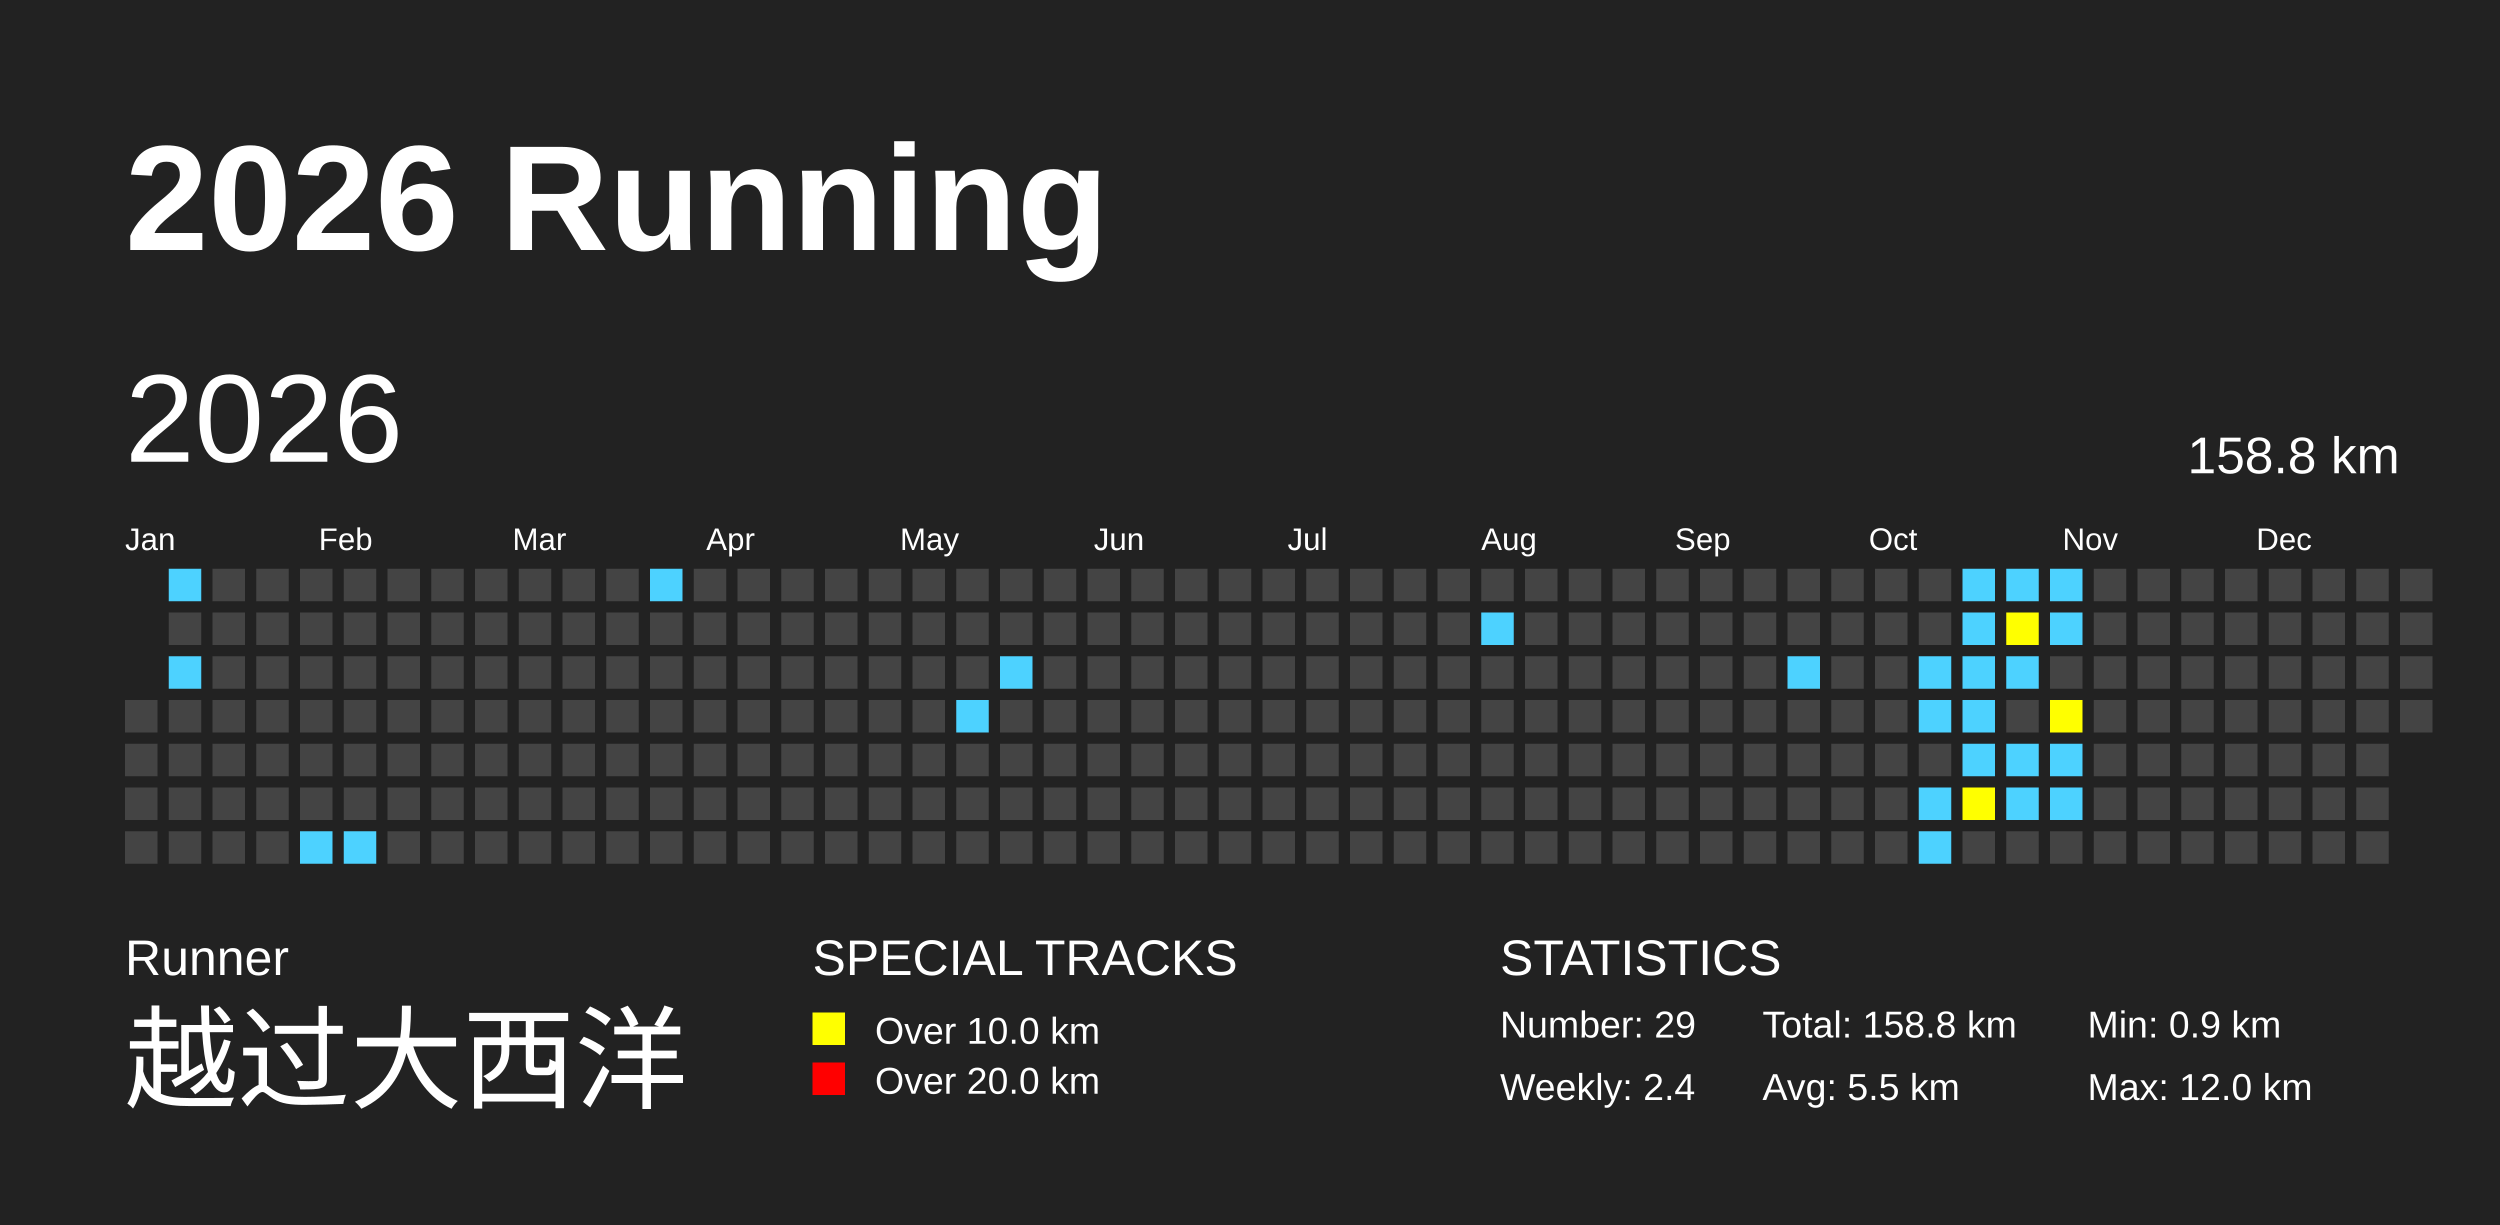
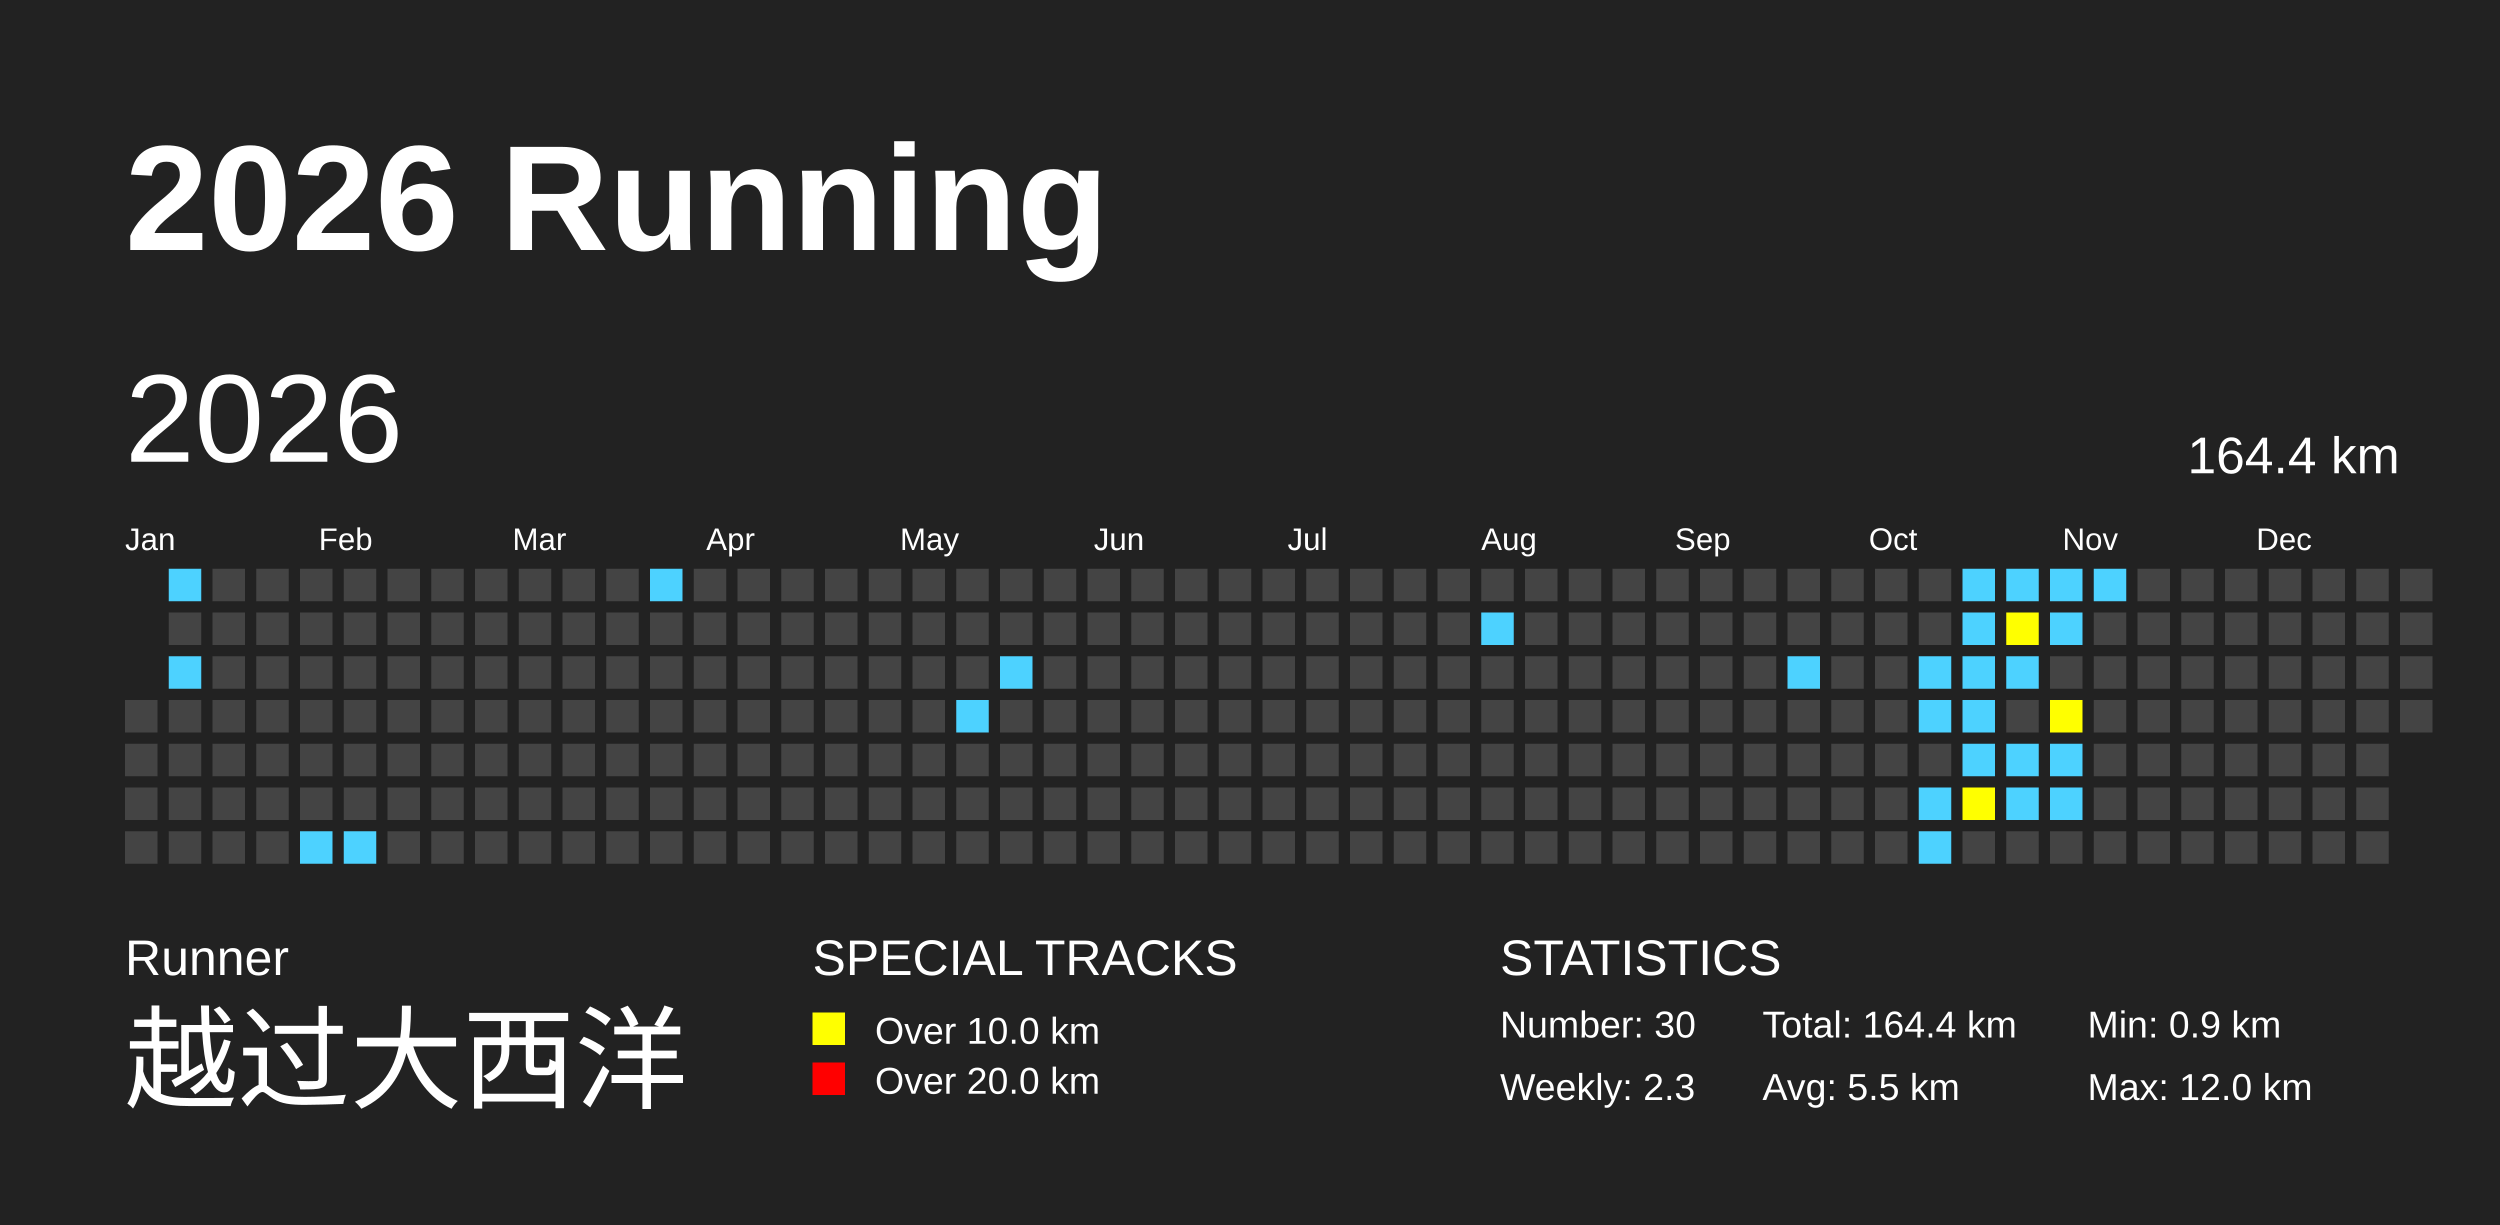
<svg xmlns="http://www.w3.org/2000/svg" baseProfile="full" height="98mm" version="1.1" viewBox="0,0,200,98" width="200mm">
  <defs>
    <pattern height="2" id="indoor-stripe" patternUnits="userSpaceOnUse" width="2">
      <line stroke="white" stroke-opacity="0.45" stroke-width="0.5" x1="0" x2="2" y1="2" y2="0" />
    </pattern>
  </defs>
  <rect fill="#222222" height="98" width="200" x="0" y="0" />
  <text fill="#FFFFFF" style="font-size:12px; font-family:Arial; font-weight:bold;" x="10" y="20">2026 Running</text>
  <text fill="#FFFFFF" style="font-size:4px; font-family:Arial" x="10" y="78">Runner</text>
  <text fill="#FFFFFF" style="font-size:9px; font-family:Arial" x="10" y="88">越过大西洋</text>
  <text fill="#FFFFFF" style="font-size:4px; font-family:Arial" x="65" y="78">SPECIAL TRACKS</text>
  <rect fill="yellow" height="2.6" width="2.6" x="65" y="81" />
  <text fill="#FFFFFF" style="font-size:3px; font-family:Arial" x="70" y="83.5">Over 10.0 km</text>
  <rect fill="red" height="2.6" width="2.6" x="65" y="85" />
  <text fill="#FFFFFF" style="font-size:3px; font-family:Arial" x="70" y="87.5">Over 20.0 km</text>
  <text fill="#FFFFFF" style="font-size:4px; font-family:Arial" x="120" y="78">STATISTICS</text>
-   <text fill="#FFFFFF" style="font-size:3px; font-family:Arial" x="120" y="83">Number: 29</text>
-   <text fill="#FFFFFF" style="font-size:3px; font-family:Arial" x="120" y="88">Weekly: 2.4</text>
-   <text fill="#FFFFFF" style="font-size:3px; font-family:Arial" x="141" y="83">Total: 158.8 km</text>
+   <text fill="#FFFFFF" style="font-size:3px; font-family:Arial" x="120" y="83">Number: 30</text>
+   <text fill="#FFFFFF" style="font-size:3px; font-family:Arial" x="120" y="88">Weekly: 2.3</text>
+   <text fill="#FFFFFF" style="font-size:3px; font-family:Arial" x="141" y="83">Total: 164.4 km</text>
  <text fill="#FFFFFF" style="font-size:3px; font-family:Arial" x="141" y="88">Avg: 5.5 km</text>
  <text fill="#FFFFFF" style="font-size:3px; font-family:Arial" x="167" y="83">Min: 0.9 km</text>
  <text fill="#FFFFFF" style="font-size:3px; font-family:Arial" x="167" y="88">Max: 12.0 km</text>
  <text dominant-baseline="hanging" fill="#FFFFFF" style="font-size:10.0px; font-family:Arial;" x="10" y="30">2026</text>
-   <text dominant-baseline="hanging" fill="#FFFFFF" style="font-size:4.125px; font-family:Arial;" x="175" y="35">158.8 km</text>
+   <text dominant-baseline="hanging" fill="#FFFFFF" style="font-size:4.125px; font-family:Arial;" x="175" y="35">164.4 km</text>
  <text fill="#FFFFFF" style="font-size:2.5px; font-family:Arial" x="10.0" y="44">Jan</text>
  <text fill="#FFFFFF" style="font-size:2.5px; font-family:Arial" x="25.5" y="44">Feb</text>
  <text fill="#FFFFFF" style="font-size:2.5px; font-family:Arial" x="41.0" y="44">Mar</text>
  <text fill="#FFFFFF" style="font-size:2.5px; font-family:Arial" x="56.5" y="44">Apr</text>
  <text fill="#FFFFFF" style="font-size:2.5px; font-family:Arial" x="72.0" y="44">May</text>
  <text fill="#FFFFFF" style="font-size:2.5px; font-family:Arial" x="87.5" y="44">Jun</text>
  <text fill="#FFFFFF" style="font-size:2.5px; font-family:Arial" x="103.0" y="44">Jul</text>
  <text fill="#FFFFFF" style="font-size:2.5px; font-family:Arial" x="118.5" y="44">Aug</text>
  <text fill="#FFFFFF" style="font-size:2.5px; font-family:Arial" x="134.0" y="44">Sep</text>
  <text fill="#FFFFFF" style="font-size:2.5px; font-family:Arial" x="149.5" y="44">Oct</text>
  <text fill="#FFFFFF" style="font-size:2.5px; font-family:Arial" x="165.0" y="44">Nov</text>
  <text fill="#FFFFFF" style="font-size:2.5px; font-family:Arial" x="180.5" y="44">Dec</text>
  <rect fill="#444444" height="2.6" width="2.6" x="10.0" y="56.0" />
  <rect fill="#444444" height="2.6" width="2.6" x="10.0" y="59.5" />
  <rect fill="#444444" height="2.6" width="2.6" x="10.0" y="63.0" />
  <rect fill="#444444" height="2.6" width="2.6" x="10.0" y="66.5" />
  <rect fill="#4DD2FF" height="2.6" width="2.6" x="13.5" y="45.5" />
  <rect fill="#444444" height="2.6" width="2.6" x="13.5" y="49.0" />
  <rect fill="#4DD2FF" height="2.6" width="2.6" x="13.5" y="52.5" />
  <rect fill="#444444" height="2.6" width="2.6" x="13.5" y="56.0" />
  <rect fill="#444444" height="2.6" width="2.6" x="13.5" y="59.5" />
  <rect fill="#444444" height="2.6" width="2.6" x="13.5" y="63.0" />
  <rect fill="#444444" height="2.6" width="2.6" x="13.5" y="66.5" />
  <rect fill="#444444" height="2.6" width="2.6" x="17.0" y="45.5" />
  <rect fill="#444444" height="2.6" width="2.6" x="17.0" y="49.0" />
  <rect fill="#444444" height="2.6" width="2.6" x="17.0" y="52.5" />
  <rect fill="#444444" height="2.6" width="2.6" x="17.0" y="56.0" />
  <rect fill="#444444" height="2.6" width="2.6" x="17.0" y="59.5" />
  <rect fill="#444444" height="2.6" width="2.6" x="17.0" y="63.0" />
  <rect fill="#444444" height="2.6" width="2.6" x="17.0" y="66.5" />
  <rect fill="#444444" height="2.6" width="2.6" x="20.5" y="45.5" />
  <rect fill="#444444" height="2.6" width="2.6" x="20.5" y="49.0" />
  <rect fill="#444444" height="2.6" width="2.6" x="20.5" y="52.5" />
  <rect fill="#444444" height="2.6" width="2.6" x="20.5" y="56.0" />
  <rect fill="#444444" height="2.6" width="2.6" x="20.5" y="59.5" />
  <rect fill="#444444" height="2.6" width="2.6" x="20.5" y="63.0" />
  <rect fill="#444444" height="2.6" width="2.6" x="20.5" y="66.5" />
  <rect fill="#444444" height="2.6" width="2.6" x="24.0" y="45.5" />
  <rect fill="#444444" height="2.6" width="2.6" x="24.0" y="49.0" />
  <rect fill="#444444" height="2.6" width="2.6" x="24.0" y="52.5" />
  <rect fill="#444444" height="2.6" width="2.6" x="24.0" y="56.0" />
  <rect fill="#444444" height="2.6" width="2.6" x="24.0" y="59.5" />
  <rect fill="#444444" height="2.6" width="2.6" x="24.0" y="63.0" />
  <rect fill="#4DD2FF" height="2.6" width="2.6" x="24.0" y="66.5" />
  <rect fill="#444444" height="2.6" width="2.6" x="27.5" y="45.5" />
  <rect fill="#444444" height="2.6" width="2.6" x="27.5" y="49.0" />
  <rect fill="#444444" height="2.6" width="2.6" x="27.5" y="52.5" />
  <rect fill="#444444" height="2.6" width="2.6" x="27.5" y="56.0" />
  <rect fill="#444444" height="2.6" width="2.6" x="27.5" y="59.5" />
  <rect fill="#444444" height="2.6" width="2.6" x="27.5" y="63.0" />
  <rect fill="#4DD2FF" height="2.6" width="2.6" x="27.5" y="66.5" />
  <rect fill="#444444" height="2.6" width="2.6" x="31.0" y="45.5" />
  <rect fill="#444444" height="2.6" width="2.6" x="31.0" y="49.0" />
  <rect fill="#444444" height="2.6" width="2.6" x="31.0" y="52.5" />
  <rect fill="#444444" height="2.6" width="2.6" x="31.0" y="56.0" />
  <rect fill="#444444" height="2.6" width="2.6" x="31.0" y="59.5" />
  <rect fill="#444444" height="2.6" width="2.6" x="31.0" y="63.0" />
  <rect fill="#444444" height="2.6" width="2.6" x="31.0" y="66.5" />
  <rect fill="#444444" height="2.6" width="2.6" x="34.5" y="45.5" />
  <rect fill="#444444" height="2.6" width="2.6" x="34.5" y="49.0" />
  <rect fill="#444444" height="2.6" width="2.6" x="34.5" y="52.5" />
  <rect fill="#444444" height="2.6" width="2.6" x="34.5" y="56.0" />
  <rect fill="#444444" height="2.6" width="2.6" x="34.5" y="59.5" />
  <rect fill="#444444" height="2.6" width="2.6" x="34.5" y="63.0" />
  <rect fill="#444444" height="2.6" width="2.6" x="34.5" y="66.5" />
  <rect fill="#444444" height="2.6" width="2.6" x="38.0" y="45.5" />
  <rect fill="#444444" height="2.6" width="2.6" x="38.0" y="49.0" />
  <rect fill="#444444" height="2.6" width="2.6" x="38.0" y="52.5" />
  <rect fill="#444444" height="2.6" width="2.6" x="38.0" y="56.0" />
  <rect fill="#444444" height="2.6" width="2.6" x="38.0" y="59.5" />
  <rect fill="#444444" height="2.6" width="2.6" x="38.0" y="63.0" />
  <rect fill="#444444" height="2.6" width="2.6" x="38.0" y="66.5" />
  <rect fill="#444444" height="2.6" width="2.6" x="41.5" y="45.5" />
  <rect fill="#444444" height="2.6" width="2.6" x="41.5" y="49.0" />
  <rect fill="#444444" height="2.6" width="2.6" x="41.5" y="52.5" />
  <rect fill="#444444" height="2.6" width="2.6" x="41.5" y="56.0" />
  <rect fill="#444444" height="2.6" width="2.6" x="41.5" y="59.5" />
  <rect fill="#444444" height="2.6" width="2.6" x="41.5" y="63.0" />
  <rect fill="#444444" height="2.6" width="2.6" x="41.5" y="66.5" />
  <rect fill="#444444" height="2.6" width="2.6" x="45.0" y="45.5" />
  <rect fill="#444444" height="2.6" width="2.6" x="45.0" y="49.0" />
  <rect fill="#444444" height="2.6" width="2.6" x="45.0" y="52.5" />
  <rect fill="#444444" height="2.6" width="2.6" x="45.0" y="56.0" />
  <rect fill="#444444" height="2.6" width="2.6" x="45.0" y="59.5" />
  <rect fill="#444444" height="2.6" width="2.6" x="45.0" y="63.0" />
  <rect fill="#444444" height="2.6" width="2.6" x="45.0" y="66.5" />
  <rect fill="#444444" height="2.6" width="2.6" x="48.5" y="45.5" />
  <rect fill="#444444" height="2.6" width="2.6" x="48.5" y="49.0" />
  <rect fill="#444444" height="2.6" width="2.6" x="48.5" y="52.5" />
  <rect fill="#444444" height="2.6" width="2.6" x="48.5" y="56.0" />
  <rect fill="#444444" height="2.6" width="2.6" x="48.5" y="59.5" />
  <rect fill="#444444" height="2.6" width="2.6" x="48.5" y="63.0" />
  <rect fill="#444444" height="2.6" width="2.6" x="48.5" y="66.5" />
  <rect fill="#4DD2FF" height="2.6" width="2.6" x="52.0" y="45.5" />
  <rect fill="#444444" height="2.6" width="2.6" x="52.0" y="49.0" />
  <rect fill="#444444" height="2.6" width="2.6" x="52.0" y="52.5" />
  <rect fill="#444444" height="2.6" width="2.6" x="52.0" y="56.0" />
  <rect fill="#444444" height="2.6" width="2.6" x="52.0" y="59.5" />
  <rect fill="#444444" height="2.6" width="2.6" x="52.0" y="63.0" />
  <rect fill="#444444" height="2.6" width="2.6" x="52.0" y="66.5" />
  <rect fill="#444444" height="2.6" width="2.6" x="55.5" y="45.5" />
  <rect fill="#444444" height="2.6" width="2.6" x="55.5" y="49.0" />
  <rect fill="#444444" height="2.6" width="2.6" x="55.5" y="52.5" />
  <rect fill="#444444" height="2.6" width="2.6" x="55.5" y="56.0" />
  <rect fill="#444444" height="2.6" width="2.6" x="55.5" y="59.5" />
  <rect fill="#444444" height="2.6" width="2.6" x="55.5" y="63.0" />
  <rect fill="#444444" height="2.6" width="2.6" x="55.5" y="66.5" />
  <rect fill="#444444" height="2.6" width="2.6" x="59.0" y="45.5" />
  <rect fill="#444444" height="2.6" width="2.6" x="59.0" y="49.0" />
  <rect fill="#444444" height="2.6" width="2.6" x="59.0" y="52.5" />
  <rect fill="#444444" height="2.6" width="2.6" x="59.0" y="56.0" />
  <rect fill="#444444" height="2.6" width="2.6" x="59.0" y="59.5" />
  <rect fill="#444444" height="2.6" width="2.6" x="59.0" y="63.0" />
  <rect fill="#444444" height="2.6" width="2.6" x="59.0" y="66.5" />
  <rect fill="#444444" height="2.6" width="2.6" x="62.5" y="45.5" />
  <rect fill="#444444" height="2.6" width="2.6" x="62.5" y="49.0" />
  <rect fill="#444444" height="2.6" width="2.6" x="62.5" y="52.5" />
  <rect fill="#444444" height="2.6" width="2.6" x="62.5" y="56.0" />
  <rect fill="#444444" height="2.6" width="2.6" x="62.5" y="59.5" />
  <rect fill="#444444" height="2.6" width="2.6" x="62.5" y="63.0" />
  <rect fill="#444444" height="2.6" width="2.6" x="62.5" y="66.5" />
  <rect fill="#444444" height="2.6" width="2.6" x="66.0" y="45.5" />
  <rect fill="#444444" height="2.6" width="2.6" x="66.0" y="49.0" />
  <rect fill="#444444" height="2.6" width="2.6" x="66.0" y="52.5" />
  <rect fill="#444444" height="2.6" width="2.6" x="66.0" y="56.0" />
  <rect fill="#444444" height="2.6" width="2.6" x="66.0" y="59.5" />
  <rect fill="#444444" height="2.6" width="2.6" x="66.0" y="63.0" />
  <rect fill="#444444" height="2.6" width="2.6" x="66.0" y="66.5" />
  <rect fill="#444444" height="2.6" width="2.6" x="69.5" y="45.5" />
  <rect fill="#444444" height="2.6" width="2.6" x="69.5" y="49.0" />
  <rect fill="#444444" height="2.6" width="2.6" x="69.5" y="52.5" />
  <rect fill="#444444" height="2.6" width="2.6" x="69.5" y="56.0" />
  <rect fill="#444444" height="2.6" width="2.6" x="69.5" y="59.5" />
  <rect fill="#444444" height="2.6" width="2.6" x="69.5" y="63.0" />
  <rect fill="#444444" height="2.6" width="2.6" x="69.5" y="66.5" />
  <rect fill="#444444" height="2.6" width="2.6" x="73.0" y="45.5" />
  <rect fill="#444444" height="2.6" width="2.6" x="73.0" y="49.0" />
  <rect fill="#444444" height="2.6" width="2.6" x="73.0" y="52.5" />
  <rect fill="#444444" height="2.6" width="2.6" x="73.0" y="56.0" />
  <rect fill="#444444" height="2.6" width="2.6" x="73.0" y="59.5" />
  <rect fill="#444444" height="2.6" width="2.6" x="73.0" y="63.0" />
  <rect fill="#444444" height="2.6" width="2.6" x="73.0" y="66.5" />
  <rect fill="#444444" height="2.6" width="2.6" x="76.5" y="45.5" />
  <rect fill="#444444" height="2.6" width="2.6" x="76.5" y="49.0" />
  <rect fill="#444444" height="2.6" width="2.6" x="76.5" y="52.5" />
  <rect fill="#4DD2FF" height="2.6" width="2.6" x="76.5" y="56.0" />
  <rect fill="#444444" height="2.6" width="2.6" x="76.5" y="59.5" />
  <rect fill="#444444" height="2.6" width="2.6" x="76.5" y="63.0" />
  <rect fill="#444444" height="2.6" width="2.6" x="76.5" y="66.5" />
  <rect fill="#444444" height="2.6" width="2.6" x="80.0" y="45.5" />
  <rect fill="#444444" height="2.6" width="2.6" x="80.0" y="49.0" />
  <rect fill="#4DD2FF" height="2.6" width="2.6" x="80.0" y="52.5" />
  <rect fill="#444444" height="2.6" width="2.6" x="80.0" y="56.0" />
  <rect fill="#444444" height="2.6" width="2.6" x="80.0" y="59.5" />
  <rect fill="#444444" height="2.6" width="2.6" x="80.0" y="63.0" />
  <rect fill="#444444" height="2.6" width="2.6" x="80.0" y="66.5" />
  <rect fill="#444444" height="2.6" width="2.6" x="83.5" y="45.5" />
  <rect fill="#444444" height="2.6" width="2.6" x="83.5" y="49.0" />
  <rect fill="#444444" height="2.6" width="2.6" x="83.5" y="52.5" />
  <rect fill="#444444" height="2.6" width="2.6" x="83.5" y="56.0" />
  <rect fill="#444444" height="2.6" width="2.6" x="83.5" y="59.5" />
  <rect fill="#444444" height="2.6" width="2.6" x="83.5" y="63.0" />
  <rect fill="#444444" height="2.6" width="2.6" x="83.5" y="66.5" />
  <rect fill="#444444" height="2.6" width="2.6" x="87.0" y="45.5" />
  <rect fill="#444444" height="2.6" width="2.6" x="87.0" y="49.0" />
  <rect fill="#444444" height="2.6" width="2.6" x="87.0" y="52.5" />
  <rect fill="#444444" height="2.6" width="2.6" x="87.0" y="56.0" />
  <rect fill="#444444" height="2.6" width="2.6" x="87.0" y="59.5" />
  <rect fill="#444444" height="2.6" width="2.6" x="87.0" y="63.0" />
  <rect fill="#444444" height="2.6" width="2.6" x="87.0" y="66.5" />
  <rect fill="#444444" height="2.6" width="2.6" x="90.5" y="45.5" />
  <rect fill="#444444" height="2.6" width="2.6" x="90.5" y="49.0" />
  <rect fill="#444444" height="2.6" width="2.6" x="90.5" y="52.5" />
  <rect fill="#444444" height="2.6" width="2.6" x="90.5" y="56.0" />
  <rect fill="#444444" height="2.6" width="2.6" x="90.5" y="59.5" />
  <rect fill="#444444" height="2.6" width="2.6" x="90.5" y="63.0" />
  <rect fill="#444444" height="2.6" width="2.6" x="90.5" y="66.5" />
  <rect fill="#444444" height="2.6" width="2.6" x="94.0" y="45.5" />
  <rect fill="#444444" height="2.6" width="2.6" x="94.0" y="49.0" />
  <rect fill="#444444" height="2.6" width="2.6" x="94.0" y="52.5" />
  <rect fill="#444444" height="2.6" width="2.6" x="94.0" y="56.0" />
  <rect fill="#444444" height="2.6" width="2.6" x="94.0" y="59.5" />
  <rect fill="#444444" height="2.6" width="2.6" x="94.0" y="63.0" />
  <rect fill="#444444" height="2.6" width="2.6" x="94.0" y="66.5" />
  <rect fill="#444444" height="2.6" width="2.6" x="97.5" y="45.5" />
  <rect fill="#444444" height="2.6" width="2.6" x="97.5" y="49.0" />
  <rect fill="#444444" height="2.6" width="2.6" x="97.5" y="52.5" />
  <rect fill="#444444" height="2.6" width="2.6" x="97.5" y="56.0" />
  <rect fill="#444444" height="2.6" width="2.6" x="97.5" y="59.5" />
  <rect fill="#444444" height="2.6" width="2.6" x="97.5" y="63.0" />
  <rect fill="#444444" height="2.6" width="2.6" x="97.5" y="66.5" />
  <rect fill="#444444" height="2.6" width="2.6" x="101.0" y="45.5" />
  <rect fill="#444444" height="2.6" width="2.6" x="101.0" y="49.0" />
  <rect fill="#444444" height="2.6" width="2.6" x="101.0" y="52.5" />
  <rect fill="#444444" height="2.6" width="2.6" x="101.0" y="56.0" />
  <rect fill="#444444" height="2.6" width="2.6" x="101.0" y="59.5" />
  <rect fill="#444444" height="2.6" width="2.6" x="101.0" y="63.0" />
  <rect fill="#444444" height="2.6" width="2.6" x="101.0" y="66.5" />
  <rect fill="#444444" height="2.6" width="2.6" x="104.5" y="45.5" />
  <rect fill="#444444" height="2.6" width="2.6" x="104.5" y="49.0" />
  <rect fill="#444444" height="2.6" width="2.6" x="104.5" y="52.5" />
  <rect fill="#444444" height="2.6" width="2.6" x="104.5" y="56.0" />
  <rect fill="#444444" height="2.6" width="2.6" x="104.5" y="59.5" />
  <rect fill="#444444" height="2.6" width="2.6" x="104.5" y="63.0" />
  <rect fill="#444444" height="2.6" width="2.6" x="104.5" y="66.5" />
  <rect fill="#444444" height="2.6" width="2.6" x="108.0" y="45.5" />
  <rect fill="#444444" height="2.6" width="2.6" x="108.0" y="49.0" />
  <rect fill="#444444" height="2.6" width="2.6" x="108.0" y="52.5" />
  <rect fill="#444444" height="2.6" width="2.6" x="108.0" y="56.0" />
  <rect fill="#444444" height="2.6" width="2.6" x="108.0" y="59.5" />
  <rect fill="#444444" height="2.6" width="2.6" x="108.0" y="63.0" />
  <rect fill="#444444" height="2.6" width="2.6" x="108.0" y="66.5" />
  <rect fill="#444444" height="2.6" width="2.6" x="111.5" y="45.5" />
  <rect fill="#444444" height="2.6" width="2.6" x="111.5" y="49.0" />
  <rect fill="#444444" height="2.6" width="2.6" x="111.5" y="52.5" />
  <rect fill="#444444" height="2.6" width="2.6" x="111.5" y="56.0" />
  <rect fill="#444444" height="2.6" width="2.6" x="111.5" y="59.5" />
  <rect fill="#444444" height="2.6" width="2.6" x="111.5" y="63.0" />
  <rect fill="#444444" height="2.6" width="2.6" x="111.5" y="66.5" />
  <rect fill="#444444" height="2.6" width="2.6" x="115.0" y="45.5" />
  <rect fill="#444444" height="2.6" width="2.6" x="115.0" y="49.0" />
  <rect fill="#444444" height="2.6" width="2.6" x="115.0" y="52.5" />
  <rect fill="#444444" height="2.6" width="2.6" x="115.0" y="56.0" />
  <rect fill="#444444" height="2.6" width="2.6" x="115.0" y="59.5" />
  <rect fill="#444444" height="2.6" width="2.6" x="115.0" y="63.0" />
  <rect fill="#444444" height="2.6" width="2.6" x="115.0" y="66.5" />
  <rect fill="#444444" height="2.6" width="2.6" x="118.5" y="45.5" />
  <rect fill="#4DD2FF" height="2.6" width="2.6" x="118.5" y="49.0" />
  <rect fill="#444444" height="2.6" width="2.6" x="118.5" y="52.5" />
  <rect fill="#444444" height="2.6" width="2.6" x="118.5" y="56.0" />
  <rect fill="#444444" height="2.6" width="2.6" x="118.5" y="59.5" />
  <rect fill="#444444" height="2.6" width="2.6" x="118.5" y="63.0" />
  <rect fill="#444444" height="2.6" width="2.6" x="118.5" y="66.5" />
  <rect fill="#444444" height="2.6" width="2.6" x="122.0" y="45.5" />
  <rect fill="#444444" height="2.6" width="2.6" x="122.0" y="49.0" />
  <rect fill="#444444" height="2.6" width="2.6" x="122.0" y="52.5" />
  <rect fill="#444444" height="2.6" width="2.6" x="122.0" y="56.0" />
  <rect fill="#444444" height="2.6" width="2.6" x="122.0" y="59.5" />
  <rect fill="#444444" height="2.6" width="2.6" x="122.0" y="63.0" />
  <rect fill="#444444" height="2.6" width="2.6" x="122.0" y="66.5" />
  <rect fill="#444444" height="2.6" width="2.6" x="125.5" y="45.5" />
  <rect fill="#444444" height="2.6" width="2.6" x="125.5" y="49.0" />
  <rect fill="#444444" height="2.6" width="2.6" x="125.5" y="52.5" />
  <rect fill="#444444" height="2.6" width="2.6" x="125.5" y="56.0" />
  <rect fill="#444444" height="2.6" width="2.6" x="125.5" y="59.5" />
  <rect fill="#444444" height="2.6" width="2.6" x="125.5" y="63.0" />
  <rect fill="#444444" height="2.6" width="2.6" x="125.5" y="66.5" />
  <rect fill="#444444" height="2.6" width="2.6" x="129.0" y="45.5" />
  <rect fill="#444444" height="2.6" width="2.6" x="129.0" y="49.0" />
  <rect fill="#444444" height="2.6" width="2.6" x="129.0" y="52.5" />
  <rect fill="#444444" height="2.6" width="2.6" x="129.0" y="56.0" />
  <rect fill="#444444" height="2.6" width="2.6" x="129.0" y="59.5" />
  <rect fill="#444444" height="2.6" width="2.6" x="129.0" y="63.0" />
  <rect fill="#444444" height="2.6" width="2.6" x="129.0" y="66.5" />
  <rect fill="#444444" height="2.6" width="2.6" x="132.5" y="45.5" />
  <rect fill="#444444" height="2.6" width="2.6" x="132.5" y="49.0" />
  <rect fill="#444444" height="2.6" width="2.6" x="132.5" y="52.5" />
  <rect fill="#444444" height="2.6" width="2.6" x="132.5" y="56.0" />
  <rect fill="#444444" height="2.6" width="2.6" x="132.5" y="59.5" />
  <rect fill="#444444" height="2.6" width="2.6" x="132.5" y="63.0" />
  <rect fill="#444444" height="2.6" width="2.6" x="132.5" y="66.5" />
  <rect fill="#444444" height="2.6" width="2.6" x="136.0" y="45.5" />
  <rect fill="#444444" height="2.6" width="2.6" x="136.0" y="49.0" />
  <rect fill="#444444" height="2.6" width="2.6" x="136.0" y="52.5" />
  <rect fill="#444444" height="2.6" width="2.6" x="136.0" y="56.0" />
  <rect fill="#444444" height="2.6" width="2.6" x="136.0" y="59.5" />
  <rect fill="#444444" height="2.6" width="2.6" x="136.0" y="63.0" />
  <rect fill="#444444" height="2.6" width="2.6" x="136.0" y="66.5" />
  <rect fill="#444444" height="2.6" width="2.6" x="139.5" y="45.5" />
  <rect fill="#444444" height="2.6" width="2.6" x="139.5" y="49.0" />
  <rect fill="#444444" height="2.6" width="2.6" x="139.5" y="52.5" />
  <rect fill="#444444" height="2.6" width="2.6" x="139.5" y="56.0" />
  <rect fill="#444444" height="2.6" width="2.6" x="139.5" y="59.5" />
  <rect fill="#444444" height="2.6" width="2.6" x="139.5" y="63.0" />
  <rect fill="#444444" height="2.6" width="2.6" x="139.5" y="66.5" />
  <rect fill="#444444" height="2.6" width="2.6" x="143.0" y="45.5" />
  <rect fill="#444444" height="2.6" width="2.6" x="143.0" y="49.0" />
  <rect fill="#4DD2FF" height="2.6" width="2.6" x="143.0" y="52.5" />
  <rect fill="#444444" height="2.6" width="2.6" x="143.0" y="56.0" />
  <rect fill="#444444" height="2.6" width="2.6" x="143.0" y="59.5" />
  <rect fill="#444444" height="2.6" width="2.6" x="143.0" y="63.0" />
  <rect fill="#444444" height="2.6" width="2.6" x="143.0" y="66.5" />
  <rect fill="#444444" height="2.6" width="2.6" x="146.5" y="45.5" />
  <rect fill="#444444" height="2.6" width="2.6" x="146.5" y="49.0" />
  <rect fill="#444444" height="2.6" width="2.6" x="146.5" y="52.5" />
  <rect fill="#444444" height="2.6" width="2.6" x="146.5" y="56.0" />
  <rect fill="#444444" height="2.6" width="2.6" x="146.5" y="59.5" />
  <rect fill="#444444" height="2.6" width="2.6" x="146.5" y="63.0" />
  <rect fill="#444444" height="2.6" width="2.6" x="146.5" y="66.5" />
  <rect fill="#444444" height="2.6" width="2.6" x="150.0" y="45.5" />
  <rect fill="#444444" height="2.6" width="2.6" x="150.0" y="49.0" />
  <rect fill="#444444" height="2.6" width="2.6" x="150.0" y="52.5" />
  <rect fill="#444444" height="2.6" width="2.6" x="150.0" y="56.0" />
  <rect fill="#444444" height="2.6" width="2.6" x="150.0" y="59.5" />
  <rect fill="#444444" height="2.6" width="2.6" x="150.0" y="63.0" />
  <rect fill="#444444" height="2.6" width="2.6" x="150.0" y="66.5" />
  <rect fill="#444444" height="2.6" width="2.6" x="153.5" y="45.5" />
  <rect fill="#444444" height="2.6" width="2.6" x="153.5" y="49.0" />
  <rect fill="#4DD2FF" height="2.6" width="2.6" x="153.5" y="52.5" />
  <rect fill="#4DD2FF" height="2.6" width="2.6" x="153.5" y="56.0" />
  <rect fill="#444444" height="2.6" width="2.6" x="153.5" y="59.5" />
  <rect fill="#4DD2FF" height="2.6" width="2.6" x="153.5" y="63.0" />
  <rect fill="#4DD2FF" height="2.6" width="2.6" x="153.5" y="66.5" />
  <rect fill="#4DD2FF" height="2.6" width="2.6" x="157.0" y="45.5" />
  <rect fill="#4DD2FF" height="2.6" width="2.6" x="157.0" y="49.0" />
  <rect fill="#4DD2FF" height="2.6" width="2.6" x="157.0" y="52.5" />
  <rect fill="#4DD2FF" height="2.6" width="2.6" x="157.0" y="56.0" />
  <rect fill="#4DD2FF" height="2.6" width="2.6" x="157.0" y="59.5" />
  <rect fill="yellow" height="2.6" width="2.6" x="157.0" y="63.0" />
  <rect fill="#444444" height="2.6" width="2.6" x="157.0" y="66.5" />
  <rect fill="#4DD2FF" height="2.6" width="2.6" x="160.5" y="45.5" />
  <rect fill="yellow" height="2.6" width="2.6" x="160.5" y="49.0" />
  <rect fill="#4DD2FF" height="2.6" width="2.6" x="160.5" y="52.5" />
  <rect fill="#444444" height="2.6" width="2.6" x="160.5" y="56.0" />
  <rect fill="#4DD2FF" height="2.6" width="2.6" x="160.5" y="59.5" />
  <rect fill="#4DD2FF" height="2.6" width="2.6" x="160.5" y="63.0" />
  <rect fill="#444444" height="2.6" width="2.6" x="160.5" y="66.5" />
  <rect fill="#4DD2FF" height="2.6" width="2.6" x="164.0" y="45.5" />
  <rect fill="#4DD2FF" height="2.6" width="2.6" x="164.0" y="49.0" />
  <rect fill="#444444" height="2.6" width="2.6" x="164.0" y="52.5" />
  <rect fill="yellow" height="2.6" width="2.6" x="164.0" y="56.0" />
  <rect fill="#4DD2FF" height="2.6" width="2.6" x="164.0" y="59.5" />
  <rect fill="#4DD2FF" height="2.6" width="2.6" x="164.0" y="63.0" />
  <rect fill="#444444" height="2.6" width="2.6" x="164.0" y="66.5" />
-   <rect fill="#444444" height="2.6" width="2.6" x="167.5" y="45.5" />
+   <rect fill="#4DD2FF" height="2.6" width="2.6" x="167.5" y="45.5" />
  <rect fill="#444444" height="2.6" width="2.6" x="167.5" y="49.0" />
  <rect fill="#444444" height="2.6" width="2.6" x="167.5" y="52.5" />
  <rect fill="#444444" height="2.6" width="2.6" x="167.5" y="56.0" />
  <rect fill="#444444" height="2.6" width="2.6" x="167.5" y="59.5" />
  <rect fill="#444444" height="2.6" width="2.6" x="167.5" y="63.0" />
  <rect fill="#444444" height="2.6" width="2.6" x="167.5" y="66.5" />
  <rect fill="#444444" height="2.6" width="2.6" x="171.0" y="45.5" />
  <rect fill="#444444" height="2.6" width="2.6" x="171.0" y="49.0" />
  <rect fill="#444444" height="2.6" width="2.6" x="171.0" y="52.5" />
  <rect fill="#444444" height="2.6" width="2.6" x="171.0" y="56.0" />
  <rect fill="#444444" height="2.6" width="2.6" x="171.0" y="59.5" />
  <rect fill="#444444" height="2.6" width="2.6" x="171.0" y="63.0" />
  <rect fill="#444444" height="2.6" width="2.6" x="171.0" y="66.5" />
  <rect fill="#444444" height="2.6" width="2.6" x="174.5" y="45.5" />
  <rect fill="#444444" height="2.6" width="2.6" x="174.5" y="49.0" />
  <rect fill="#444444" height="2.6" width="2.6" x="174.5" y="52.5" />
  <rect fill="#444444" height="2.6" width="2.6" x="174.5" y="56.0" />
  <rect fill="#444444" height="2.6" width="2.6" x="174.5" y="59.5" />
  <rect fill="#444444" height="2.6" width="2.6" x="174.5" y="63.0" />
  <rect fill="#444444" height="2.6" width="2.6" x="174.5" y="66.5" />
  <rect fill="#444444" height="2.6" width="2.6" x="178.0" y="45.5" />
  <rect fill="#444444" height="2.6" width="2.6" x="178.0" y="49.0" />
  <rect fill="#444444" height="2.6" width="2.6" x="178.0" y="52.5" />
  <rect fill="#444444" height="2.6" width="2.6" x="178.0" y="56.0" />
  <rect fill="#444444" height="2.6" width="2.6" x="178.0" y="59.5" />
  <rect fill="#444444" height="2.6" width="2.6" x="178.0" y="63.0" />
  <rect fill="#444444" height="2.6" width="2.6" x="178.0" y="66.5" />
  <rect fill="#444444" height="2.6" width="2.6" x="181.5" y="45.5" />
  <rect fill="#444444" height="2.6" width="2.6" x="181.5" y="49.0" />
  <rect fill="#444444" height="2.6" width="2.6" x="181.5" y="52.5" />
  <rect fill="#444444" height="2.6" width="2.6" x="181.5" y="56.0" />
  <rect fill="#444444" height="2.6" width="2.6" x="181.5" y="59.5" />
  <rect fill="#444444" height="2.6" width="2.6" x="181.5" y="63.0" />
  <rect fill="#444444" height="2.6" width="2.6" x="181.5" y="66.5" />
  <rect fill="#444444" height="2.6" width="2.6" x="185.0" y="45.5" />
  <rect fill="#444444" height="2.6" width="2.6" x="185.0" y="49.0" />
  <rect fill="#444444" height="2.6" width="2.6" x="185.0" y="52.5" />
  <rect fill="#444444" height="2.6" width="2.6" x="185.0" y="56.0" />
  <rect fill="#444444" height="2.6" width="2.6" x="185.0" y="59.5" />
  <rect fill="#444444" height="2.6" width="2.6" x="185.0" y="63.0" />
  <rect fill="#444444" height="2.6" width="2.6" x="185.0" y="66.5" />
  <rect fill="#444444" height="2.6" width="2.6" x="188.5" y="45.5" />
  <rect fill="#444444" height="2.6" width="2.6" x="188.5" y="49.0" />
  <rect fill="#444444" height="2.6" width="2.6" x="188.5" y="52.5" />
  <rect fill="#444444" height="2.6" width="2.6" x="188.5" y="56.0" />
  <rect fill="#444444" height="2.6" width="2.6" x="188.5" y="59.5" />
  <rect fill="#444444" height="2.6" width="2.6" x="188.5" y="63.0" />
  <rect fill="#444444" height="2.6" width="2.6" x="188.5" y="66.5" />
  <rect fill="#444444" height="2.6" width="2.6" x="192.0" y="45.5" />
  <rect fill="#444444" height="2.6" width="2.6" x="192.0" y="49.0" />
  <rect fill="#444444" height="2.6" width="2.6" x="192.0" y="52.5" />
  <rect fill="#444444" height="2.6" width="2.6" x="192.0" y="56.0" />
</svg>
